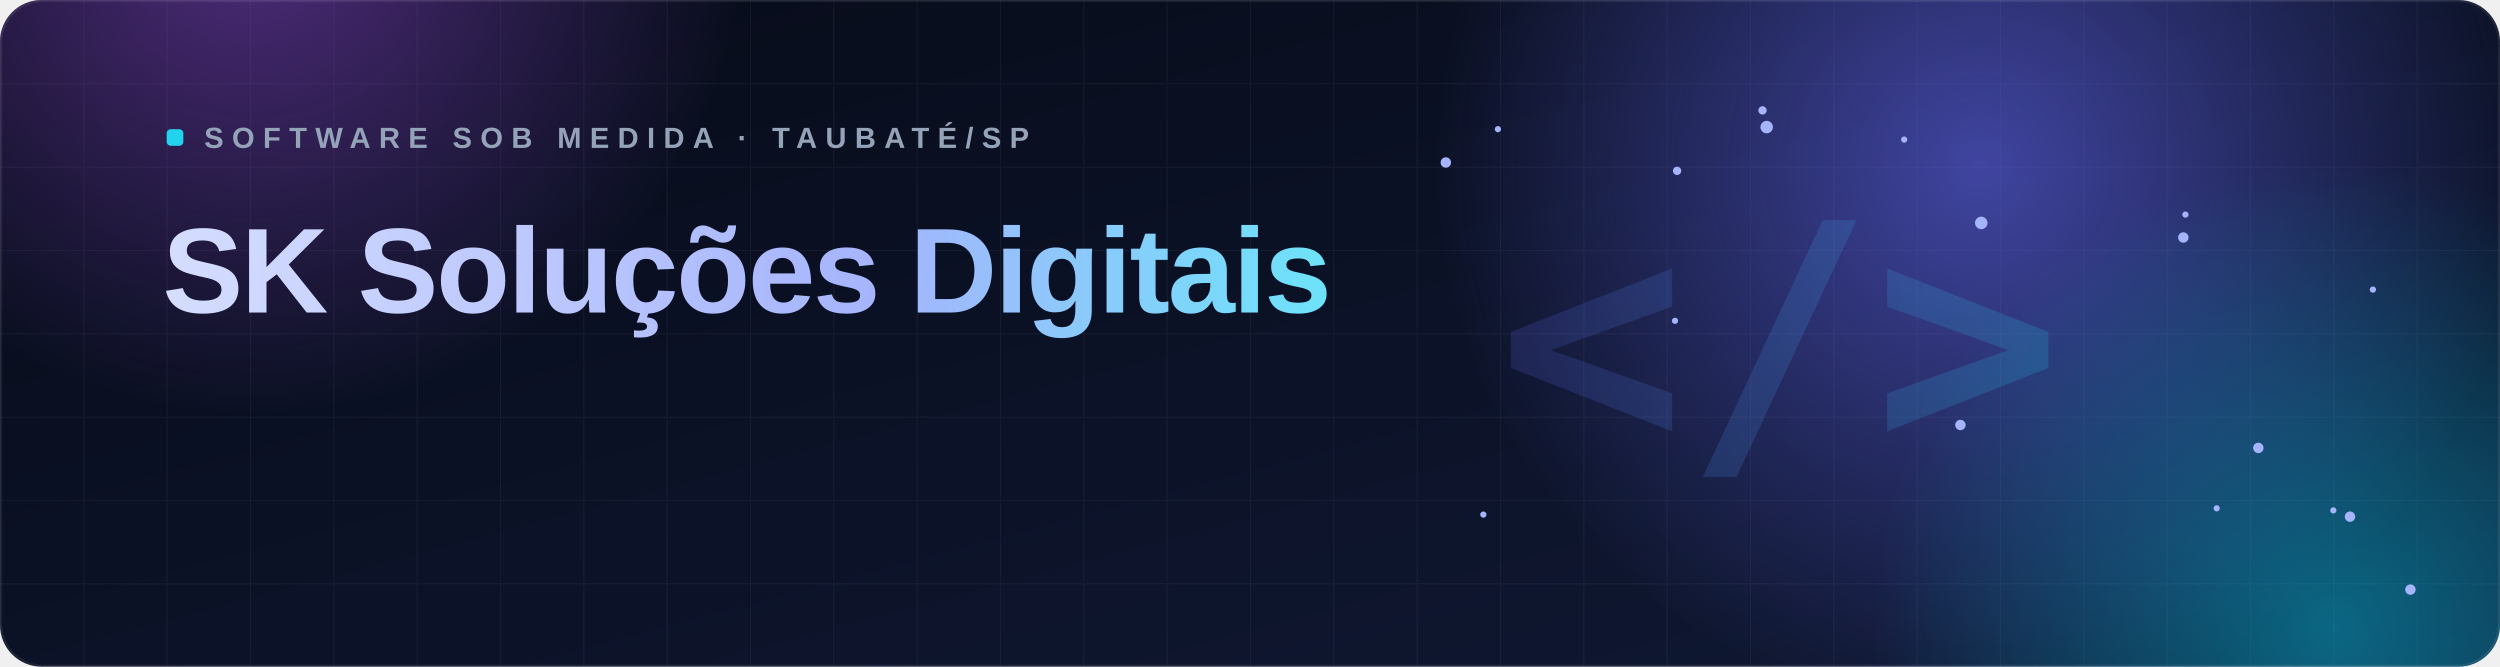
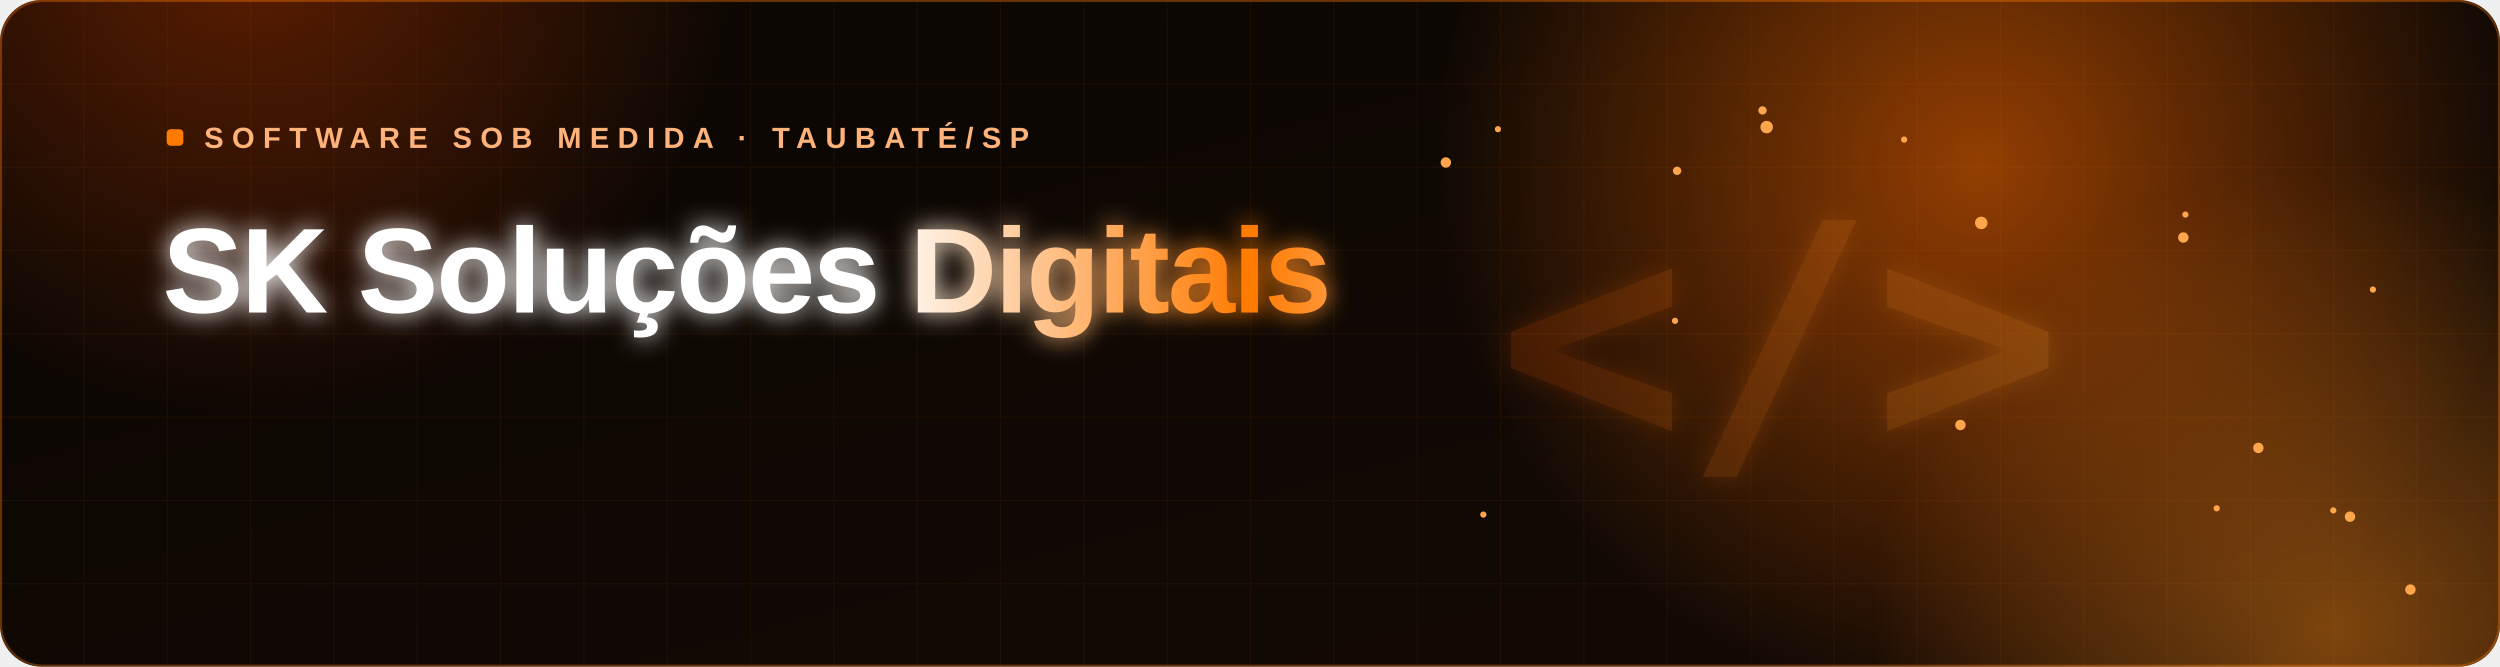
<svg xmlns="http://www.w3.org/2000/svg" width="1200" height="320" viewBox="0 0 1200 320">
  <defs>
    <linearGradient id="bg" x1="0" y1="0" x2="1" y2="1">
-       <stop offset="0" stop-color="#070b18" />
-       <stop offset="1" stop-color="#101935" />
+       <stop offset="0" stop-color="#0a0603" />
+       <stop offset="1" stop-color="#140a04" />
    </linearGradient>
    <radialGradient id="g1">
-       <stop offset="0" stop-color="#6366f1" stop-opacity=".6" />
-       <stop offset="1" stop-color="#6366f1" stop-opacity="0" />
+       <stop offset="0" stop-color="#ff6a00" stop-opacity=".55" />
+       <stop offset="1" stop-color="#ff6a00" stop-opacity="0" />
    </radialGradient>
    <radialGradient id="g2">
-       <stop offset="0" stop-color="#06b6d4" stop-opacity=".5" />
-       <stop offset="1" stop-color="#06b6d4" stop-opacity="0" />
+       <stop offset="0" stop-color="#ff8c1a" stop-opacity=".45" />
+       <stop offset="1" stop-color="#ff8c1a" stop-opacity="0" />
    </radialGradient>
    <radialGradient id="g3">
-       <stop offset="0" stop-color="#a855f7" stop-opacity=".45" />
-       <stop offset="1" stop-color="#a855f7" stop-opacity="0" />
+       <stop offset="0" stop-color="#ff4d00" stop-opacity=".35" />
+       <stop offset="1" stop-color="#ff4d00" stop-opacity="0" />
    </radialGradient>
    <linearGradient id="tg" x1="0" y1="0" x2="1200" y2="0" gradientUnits="userSpaceOnUse">
-       <stop offset="0" stop-color="#e0e7ff" />
-       <stop offset=".35" stop-color="#a5b4fc" />
-       <stop offset=".55" stop-color="#67e8f9" />
-       <stop offset=".75" stop-color="#e0e7ff" />
-       <stop offset="1" stop-color="#a5b4fc" />
+       <stop offset="0" stop-color="#ffffff" />
+       <stop offset=".35" stop-color="#ffffff" />
+       <stop offset=".5" stop-color="#ff7a00" />
+       <stop offset=".65" stop-color="#ffffff" />
+       <stop offset="1" stop-color="#ffffff" />
      <animateTransform attributeName="gradientTransform" type="translate" values="-600 0;0 0;-600 0" dur="8s" repeatCount="indefinite" />
    </linearGradient>
    <linearGradient id="line" x1="0" x2="1">
-       <stop offset="0" stop-color="#6366f1" />
-       <stop offset="1" stop-color="#22d3ee" />
+       <stop offset="0" stop-color="#ff5e00" />
+       <stop offset="1" stop-color="#ffa630" />
    </linearGradient>
    <pattern id="grid" width="40" height="40" patternUnits="userSpaceOnUse">
-       <path d="M40 0H0V40" fill="none" stroke="#fff" stroke-opacity=".045" />
+       <path d="M40 0H0V40" fill="none" stroke="#ff7a00" stroke-opacity=".06" />
    </pattern>
    <clipPath id="frame">
      <rect width="1200" height="320" rx="20" />
    </clipPath>
+     <filter id="glow" x="-20%" y="-50%" width="140%" height="200%">
+       <feGaussianBlur stdDeviation="6" result="b" />
+       <feMerge>
+         <feMergeNode in="b" />
+         <feMergeNode in="SourceGraphic" />
+       </feMerge>
+     </filter>
+     <filter id="glow2" x="-50%" y="-200%" width="200%" height="500%">
+       <feGaussianBlur stdDeviation="4" result="b" />
+       <feMerge>
+         <feMergeNode in="b" />
+         <feMergeNode in="b" />
+         <feMergeNode in="SourceGraphic" />
+       </feMerge>
+     </filter>
    <style>
    .t{font:800 58px 'Segoe UI',Ubuntu,'Helvetica Neue',Arial,sans-serif;letter-spacing:-1px}
-     .k{font:600 14px 'Segoe UI',Ubuntu,Arial,sans-serif;letter-spacing:4px;fill:#94a3b8}
-     .mono{font:500 22px ui-monospace,SFMono-Regular,Menlo,Consolas,'Liberation Mono',monospace;fill:#cbd5e1}
+     .k{font:600 14px 'Segoe UI',Ubuntu,Arial,sans-serif;letter-spacing:4px;fill:#ffb27a}
+     .mono{font:500 22px ui-monospace,SFMono-Regular,Menlo,Consolas,'Liberation Mono',monospace;fill:#ffffff}
    .code{font:700 150px ui-monospace,Menlo,Consolas,monospace}
  </style>
  </defs>
  <g clip-path="url(#frame)">
    <rect width="1200" height="320" fill="url(#bg)" />
    <rect width="1200" height="320" fill="url(#grid)" />
    <circle cx="950" cy="80" r="260" fill="url(#g1)">
      <animate attributeName="cx" values="950;860;950" dur="14s" repeatCount="indefinite" />
      <animate attributeName="cy" values="80;150;80" dur="11s" repeatCount="indefinite" />
    </circle>
    <circle cx="1120" cy="300" r="220" fill="url(#g2)">
      <animate attributeName="cx" values="1120;1010;1120" dur="12s" repeatCount="indefinite" />
    </circle>
    <circle cx="120" cy="-40" r="240" fill="url(#g3)">
      <animate attributeName="cy" values="-40;30;-40" dur="13s" repeatCount="indefinite" />
    </circle>
-     <circle cx="951" cy="107" r="3" fill="#a5b4fc">
+     <circle cx="951" cy="107" r="3" fill="#ffa64d">
      <animate attributeName="cy" values="107;77;107" dur="6s" repeatCount="indefinite" />
      <animate attributeName="opacity" values=".15;.8;.15" dur="6s" repeatCount="indefinite" />
    </circle>
-     <circle cx="694" cy="78" r="2.5" fill="#a5b4fc">
+     <circle cx="694" cy="78" r="2.5" fill="#ffa64d">
      <animate attributeName="cy" values="78;48;78" dur="6s" repeatCount="indefinite" />
      <animate attributeName="opacity" values=".15;.8;.15" dur="6s" repeatCount="indefinite" />
    </circle>
-     <circle cx="1139" cy="139" r="1.5" fill="#a5b4fc">
+     <circle cx="1139" cy="139" r="1.5" fill="#ffa64d">
      <animate attributeName="cy" values="139;109;139" dur="7s" repeatCount="indefinite" />
      <animate attributeName="opacity" values=".15;.8;.15" dur="7s" repeatCount="indefinite" />
    </circle>
-     <circle cx="1064" cy="244" r="1.5" fill="#a5b4fc">
+     <circle cx="1064" cy="244" r="1.5" fill="#ffa64d">
      <animate attributeName="cy" values="244;214;244" dur="9s" repeatCount="indefinite" />
      <animate attributeName="opacity" values=".15;.8;.15" dur="9s" repeatCount="indefinite" />
    </circle>
-     <circle cx="712" cy="247" r="1.5" fill="#a5b4fc">
+     <circle cx="712" cy="247" r="1.5" fill="#ffa64d">
      <animate attributeName="cy" values="247;217;247" dur="7s" repeatCount="indefinite" />
      <animate attributeName="opacity" values=".15;.8;.15" dur="7s" repeatCount="indefinite" />
    </circle>
-     <circle cx="848" cy="61" r="3" fill="#a5b4fc">
+     <circle cx="848" cy="61" r="3" fill="#ffa64d">
      <animate attributeName="cy" values="61;31;61" dur="6s" repeatCount="indefinite" />
      <animate attributeName="opacity" values=".15;.8;.15" dur="6s" repeatCount="indefinite" />
    </circle>
-     <circle cx="846" cy="53" r="2" fill="#a5b4fc">
+     <circle cx="846" cy="53" r="2" fill="#ffa64d">
      <animate attributeName="cy" values="53;23;53" dur="10s" repeatCount="indefinite" />
      <animate attributeName="opacity" values=".15;.8;.15" dur="10s" repeatCount="indefinite" />
    </circle>
-     <circle cx="1049" cy="103" r="1.5" fill="#a5b4fc">
+     <circle cx="1049" cy="103" r="1.5" fill="#ffa64d">
      <animate attributeName="cy" values="103;73;103" dur="10s" repeatCount="indefinite" />
      <animate attributeName="opacity" values=".15;.8;.15" dur="10s" repeatCount="indefinite" />
    </circle>
-     <circle cx="805" cy="82" r="2" fill="#a5b4fc">
+     <circle cx="805" cy="82" r="2" fill="#ffa64d">
      <animate attributeName="cy" values="82;52;82" dur="11s" repeatCount="indefinite" />
      <animate attributeName="opacity" values=".15;.8;.15" dur="11s" repeatCount="indefinite" />
    </circle>
-     <circle cx="719" cy="62" r="1.5" fill="#a5b4fc">
+     <circle cx="719" cy="62" r="1.5" fill="#ffa64d">
      <animate attributeName="cy" values="62;32;62" dur="9s" repeatCount="indefinite" />
      <animate attributeName="opacity" values=".15;.8;.15" dur="9s" repeatCount="indefinite" />
    </circle>
-     <circle cx="1128" cy="248" r="2.5" fill="#a5b4fc">
+     <circle cx="1128" cy="248" r="2.5" fill="#ffa64d">
      <animate attributeName="cy" values="248;218;248" dur="13s" repeatCount="indefinite" />
      <animate attributeName="opacity" values=".15;.8;.15" dur="13s" repeatCount="indefinite" />
    </circle>
-     <circle cx="1084" cy="215" r="2.5" fill="#a5b4fc">
+     <circle cx="1084" cy="215" r="2.5" fill="#ffa64d">
      <animate attributeName="cy" values="215;185;215" dur="9s" repeatCount="indefinite" />
      <animate attributeName="opacity" values=".15;.8;.15" dur="9s" repeatCount="indefinite" />
    </circle>
-     <circle cx="804" cy="154" r="1.5" fill="#a5b4fc">
+     <circle cx="804" cy="154" r="1.5" fill="#ffa64d">
      <animate attributeName="cy" values="154;124;154" dur="10s" repeatCount="indefinite" />
      <animate attributeName="opacity" values=".15;.8;.15" dur="10s" repeatCount="indefinite" />
    </circle>
-     <circle cx="1157" cy="283" r="2.5" fill="#a5b4fc">
+     <circle cx="1157" cy="283" r="2.5" fill="#ffa64d">
      <animate attributeName="cy" values="283;253;283" dur="13s" repeatCount="indefinite" />
      <animate attributeName="opacity" values=".15;.8;.15" dur="13s" repeatCount="indefinite" />
    </circle>
-     <circle cx="914" cy="67" r="1.5" fill="#a5b4fc">
+     <circle cx="914" cy="67" r="1.5" fill="#ffa64d">
      <animate attributeName="cy" values="67;37;67" dur="14s" repeatCount="indefinite" />
      <animate attributeName="opacity" values=".15;.8;.15" dur="14s" repeatCount="indefinite" />
    </circle>
-     <circle cx="1048" cy="114" r="2.5" fill="#a5b4fc">
+     <circle cx="1048" cy="114" r="2.5" fill="#ffa64d">
      <animate attributeName="cy" values="114;84;114" dur="8s" repeatCount="indefinite" />
      <animate attributeName="opacity" values=".15;.8;.15" dur="8s" repeatCount="indefinite" />
    </circle>
-     <circle cx="1120" cy="245" r="1.5" fill="#a5b4fc">
+     <circle cx="1120" cy="245" r="1.5" fill="#ffa64d">
      <animate attributeName="cy" values="245;215;245" dur="7s" repeatCount="indefinite" />
      <animate attributeName="opacity" values=".15;.8;.15" dur="7s" repeatCount="indefinite" />
    </circle>
-     <circle cx="941" cy="204" r="2.5" fill="#a5b4fc">
+     <circle cx="941" cy="204" r="2.5" fill="#ffa64d">
      <animate attributeName="cy" values="204;174;204" dur="13s" repeatCount="indefinite" />
      <animate attributeName="opacity" values=".15;.8;.15" dur="13s" repeatCount="indefinite" />
    </circle>
-     <text x="1080" y="215" text-anchor="end" class="code" fill="url(#line)" opacity=".18">&lt;/&gt;
+     <text x="1080" y="215" text-anchor="end" class="code" fill="url(#line)" opacity=".18" filter="url(#glow)">&lt;/&gt;
    <animate attributeName="opacity" values=".12;.28;.12" dur="5s" repeatCount="indefinite" />
    </text>
-     <rect x="80" y="62" width="8" height="8" rx="2" fill="#22d3ee">
+     <rect x="80" y="62" width="8" height="8" rx="2" fill="#ff7a00">
      <animate attributeName="opacity" values="1;.2;1" dur="2s" repeatCount="indefinite" />
    </rect>
    <text x="98" y="71" class="k">SOFTWARE SOB MEDIDA · TAUBATÉ/SP</text>
-     <text x="78" y="150" class="t" fill="url(#tg)">SK Soluções Digitais</text>
-     <rect x="80" y="172" height="4" rx="2" width="0" fill="url(#line)">
+     <text x="78" y="150" class="t" fill="url(#tg)" filter="url(#glow)">SK Soluções Digitais</text>
+     <rect x="80" y="172" height="4" rx="2" width="0" fill="url(#line)" filter="url(#glow2)">
      <animate attributeName="width" values="0;240;240" keyTimes="0;.4;1" dur="2.5s" fill="freeze" />
    </rect>
    <clipPath id="c0">
      <rect x="80" y="210" height="36" width="0">
        <animate attributeName="width" values="0;442;442;0;0" keyTimes="0;0.12;0.28;0.31;1" dur="12s" begin="0s" repeatCount="indefinite" />
      </rect>
    </clipPath>
    <text x="80" y="236" class="mono" clip-path="url(#c0)">&gt; Sistemas web e plataformas SaaS</text>
-     <rect x="80" y="216" width="11" height="24" rx="2" fill="#22d3ee" opacity="0">
+     <rect x="80" y="216" width="11" height="24" rx="2" fill="#ff7a00" opacity="0" filter="url(#glow2)">
      <animate attributeName="x" values="80;522;522;80;80" keyTimes="0;0.12;0.28;0.31;1" dur="12s" begin="0s" repeatCount="indefinite" />
      <animate attributeName="opacity" values="1;1;0;1;0;1;0" keyTimes="0;0.1;0.14;0.18;0.22;0.26;0.31" calcMode="discrete" dur="12s" begin="0s" repeatCount="indefinite" />
    </rect>
    <clipPath id="c1">
      <rect x="80" y="210" height="36" width="0">
        <animate attributeName="width" values="0;468;468;0;0" keyTimes="0;0.12;0.28;0.31;1" dur="12s" begin="4s" repeatCount="indefinite" />
      </rect>
    </clipPath>
    <text x="80" y="236" class="mono" clip-path="url(#c1)">&gt; Integrações com APIs e pagamentos</text>
-     <rect x="80" y="216" width="11" height="24" rx="2" fill="#22d3ee" opacity="0">
+     <rect x="80" y="216" width="11" height="24" rx="2" fill="#ff7a00" opacity="0" filter="url(#glow2)">
      <animate attributeName="x" values="80;548;548;80;80" keyTimes="0;0.12;0.28;0.31;1" dur="12s" begin="4s" repeatCount="indefinite" />
      <animate attributeName="opacity" values="1;1;0;1;0;1;0" keyTimes="0;0.1;0.14;0.18;0.22;0.26;0.31" calcMode="discrete" dur="12s" begin="4s" repeatCount="indefinite" />
    </rect>
    <clipPath id="c2">
      <rect x="80" y="210" height="36" width="0">
        <animate attributeName="width" values="0;323;323;0;0" keyTimes="0;0.12;0.28;0.31;1" dur="12s" begin="8s" repeatCount="indefinite" />
      </rect>
    </clipPath>
    <text x="80" y="236" class="mono" clip-path="url(#c2)">&gt; Automação de processos</text>
-     <rect x="80" y="216" width="11" height="24" rx="2" fill="#22d3ee" opacity="0">
+     <rect x="80" y="216" width="11" height="24" rx="2" fill="#ff7a00" opacity="0" filter="url(#glow2)">
      <animate attributeName="x" values="80;403;403;80;80" keyTimes="0;0.12;0.28;0.31;1" dur="12s" begin="8s" repeatCount="indefinite" />
      <animate attributeName="opacity" values="1;1;0;1;0;1;0" keyTimes="0;0.1;0.14;0.18;0.22;0.26;0.31" calcMode="discrete" dur="12s" begin="8s" repeatCount="indefinite" />
    </rect>
  </g>
-   <rect x=".5" y=".5" width="1199" height="319" rx="20" fill="none" stroke="#ffffff" stroke-opacity=".08" />
+   <rect x=".5" y=".5" width="1199" height="319" rx="20" fill="none" stroke="#ff7a00" stroke-opacity=".35" />
</svg>
